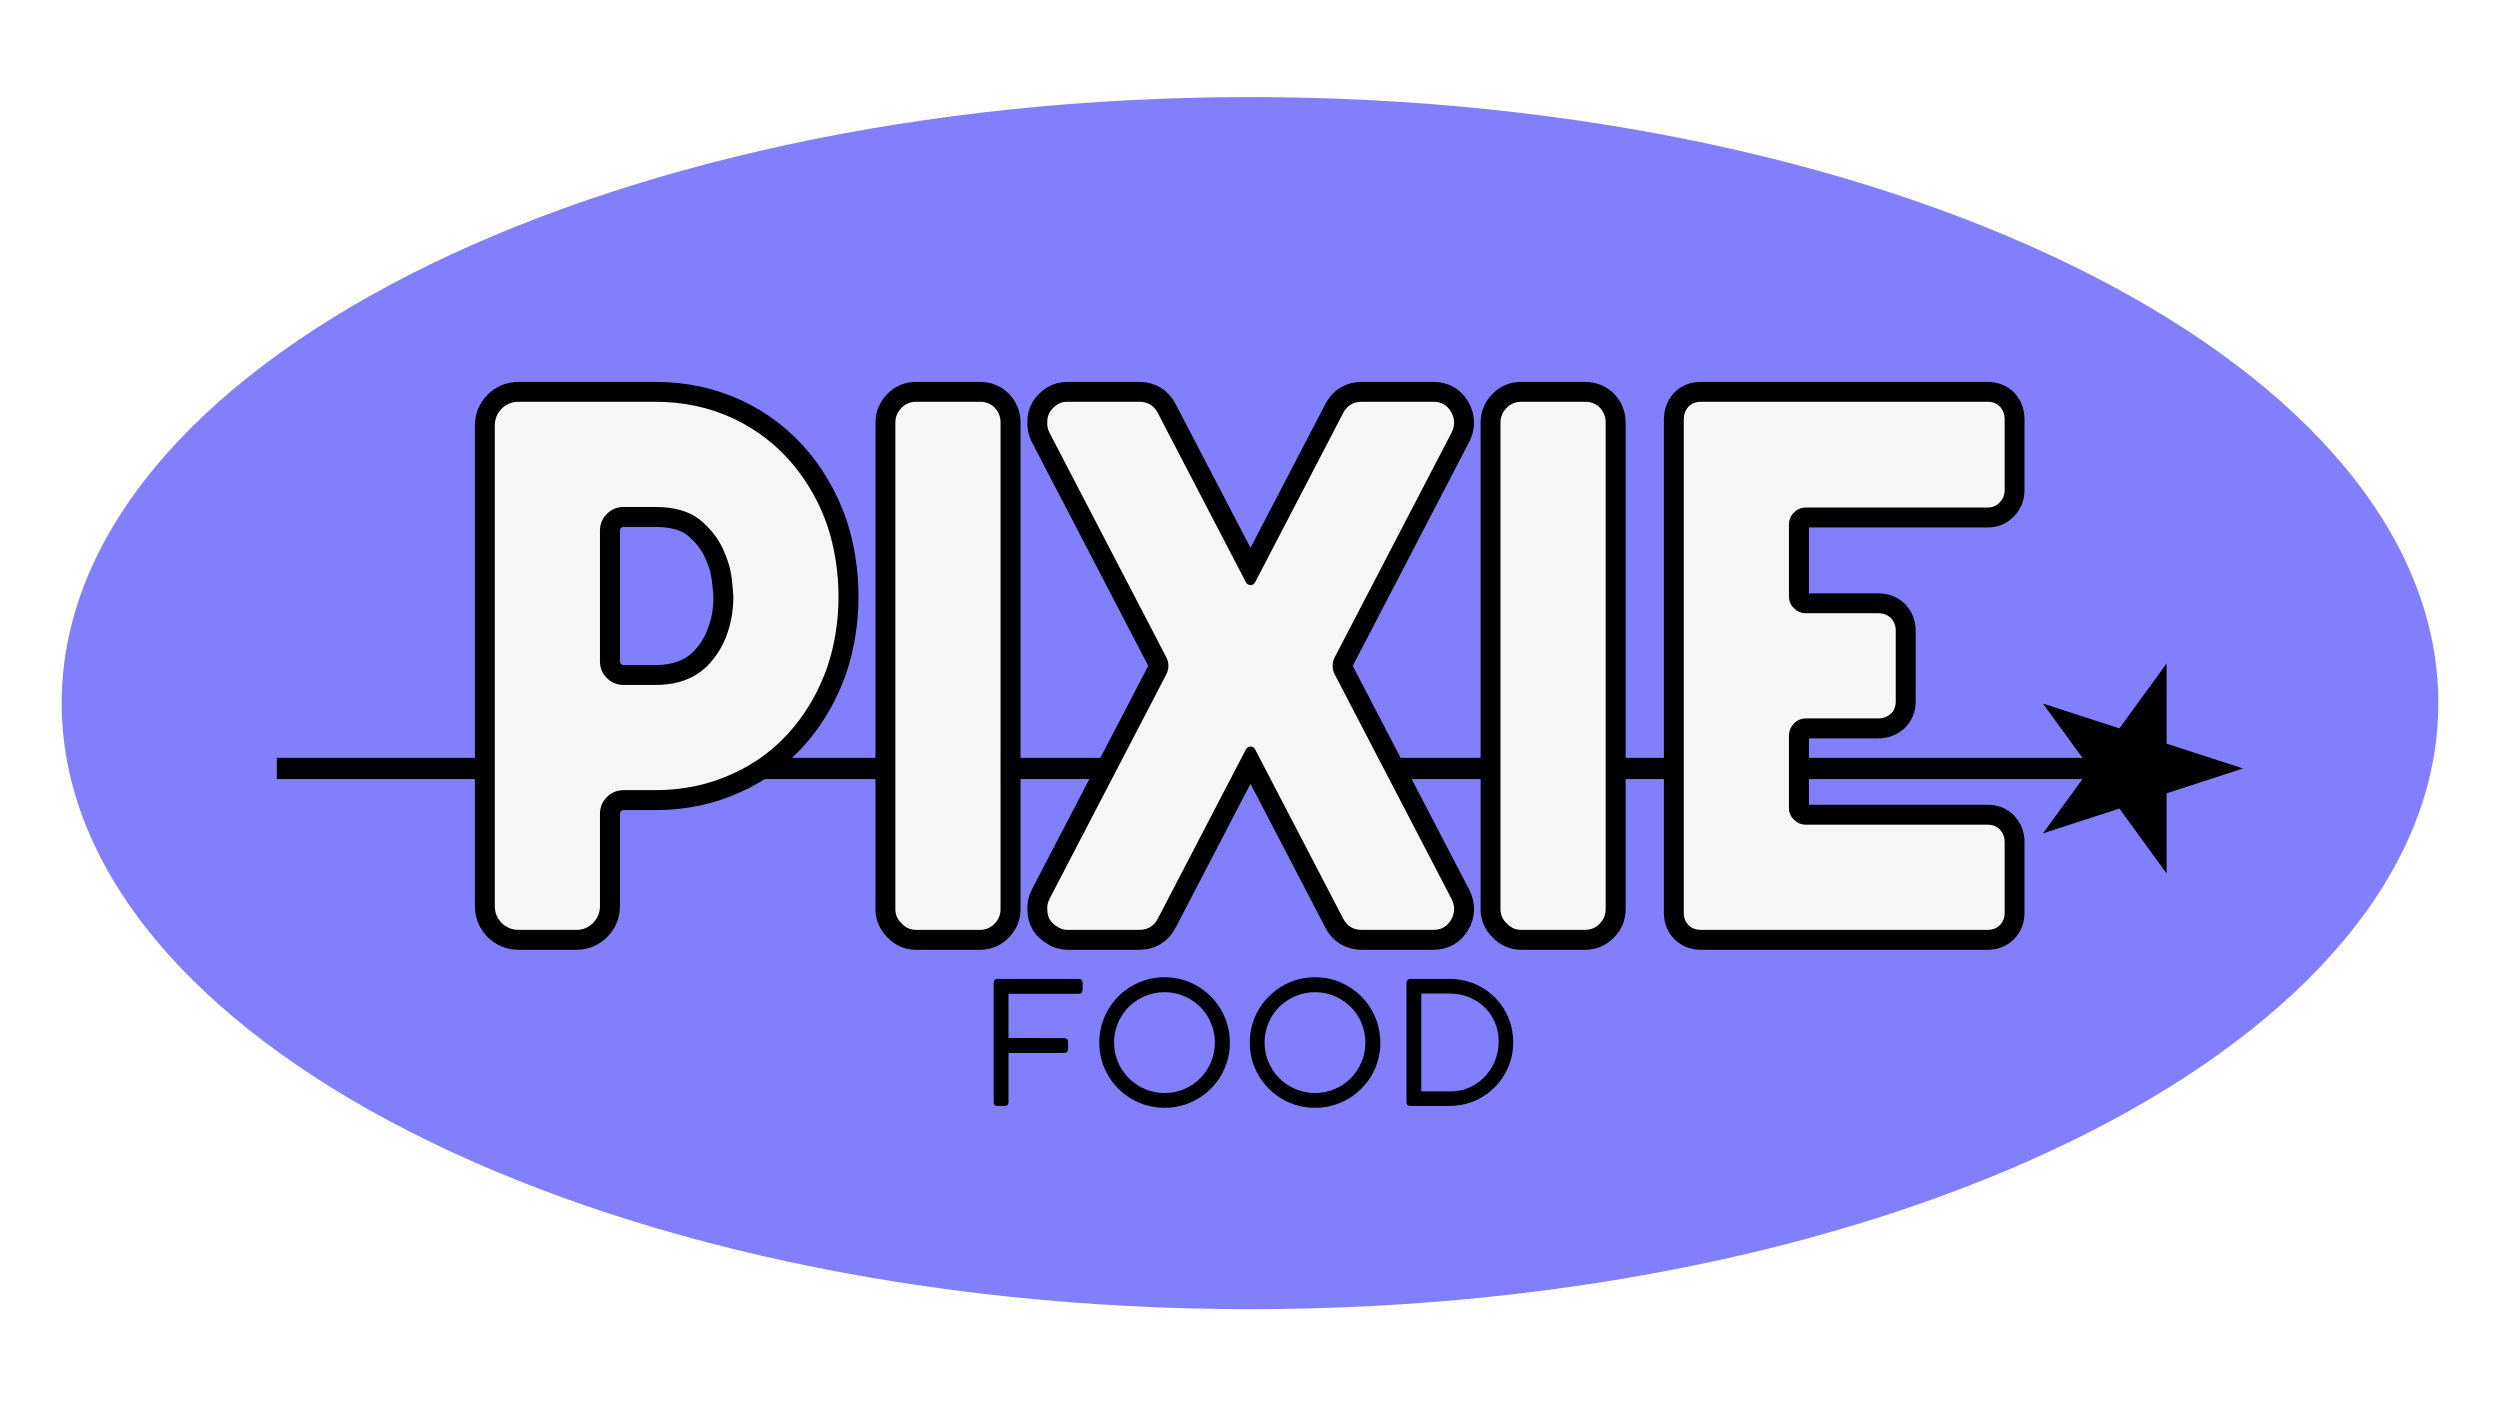
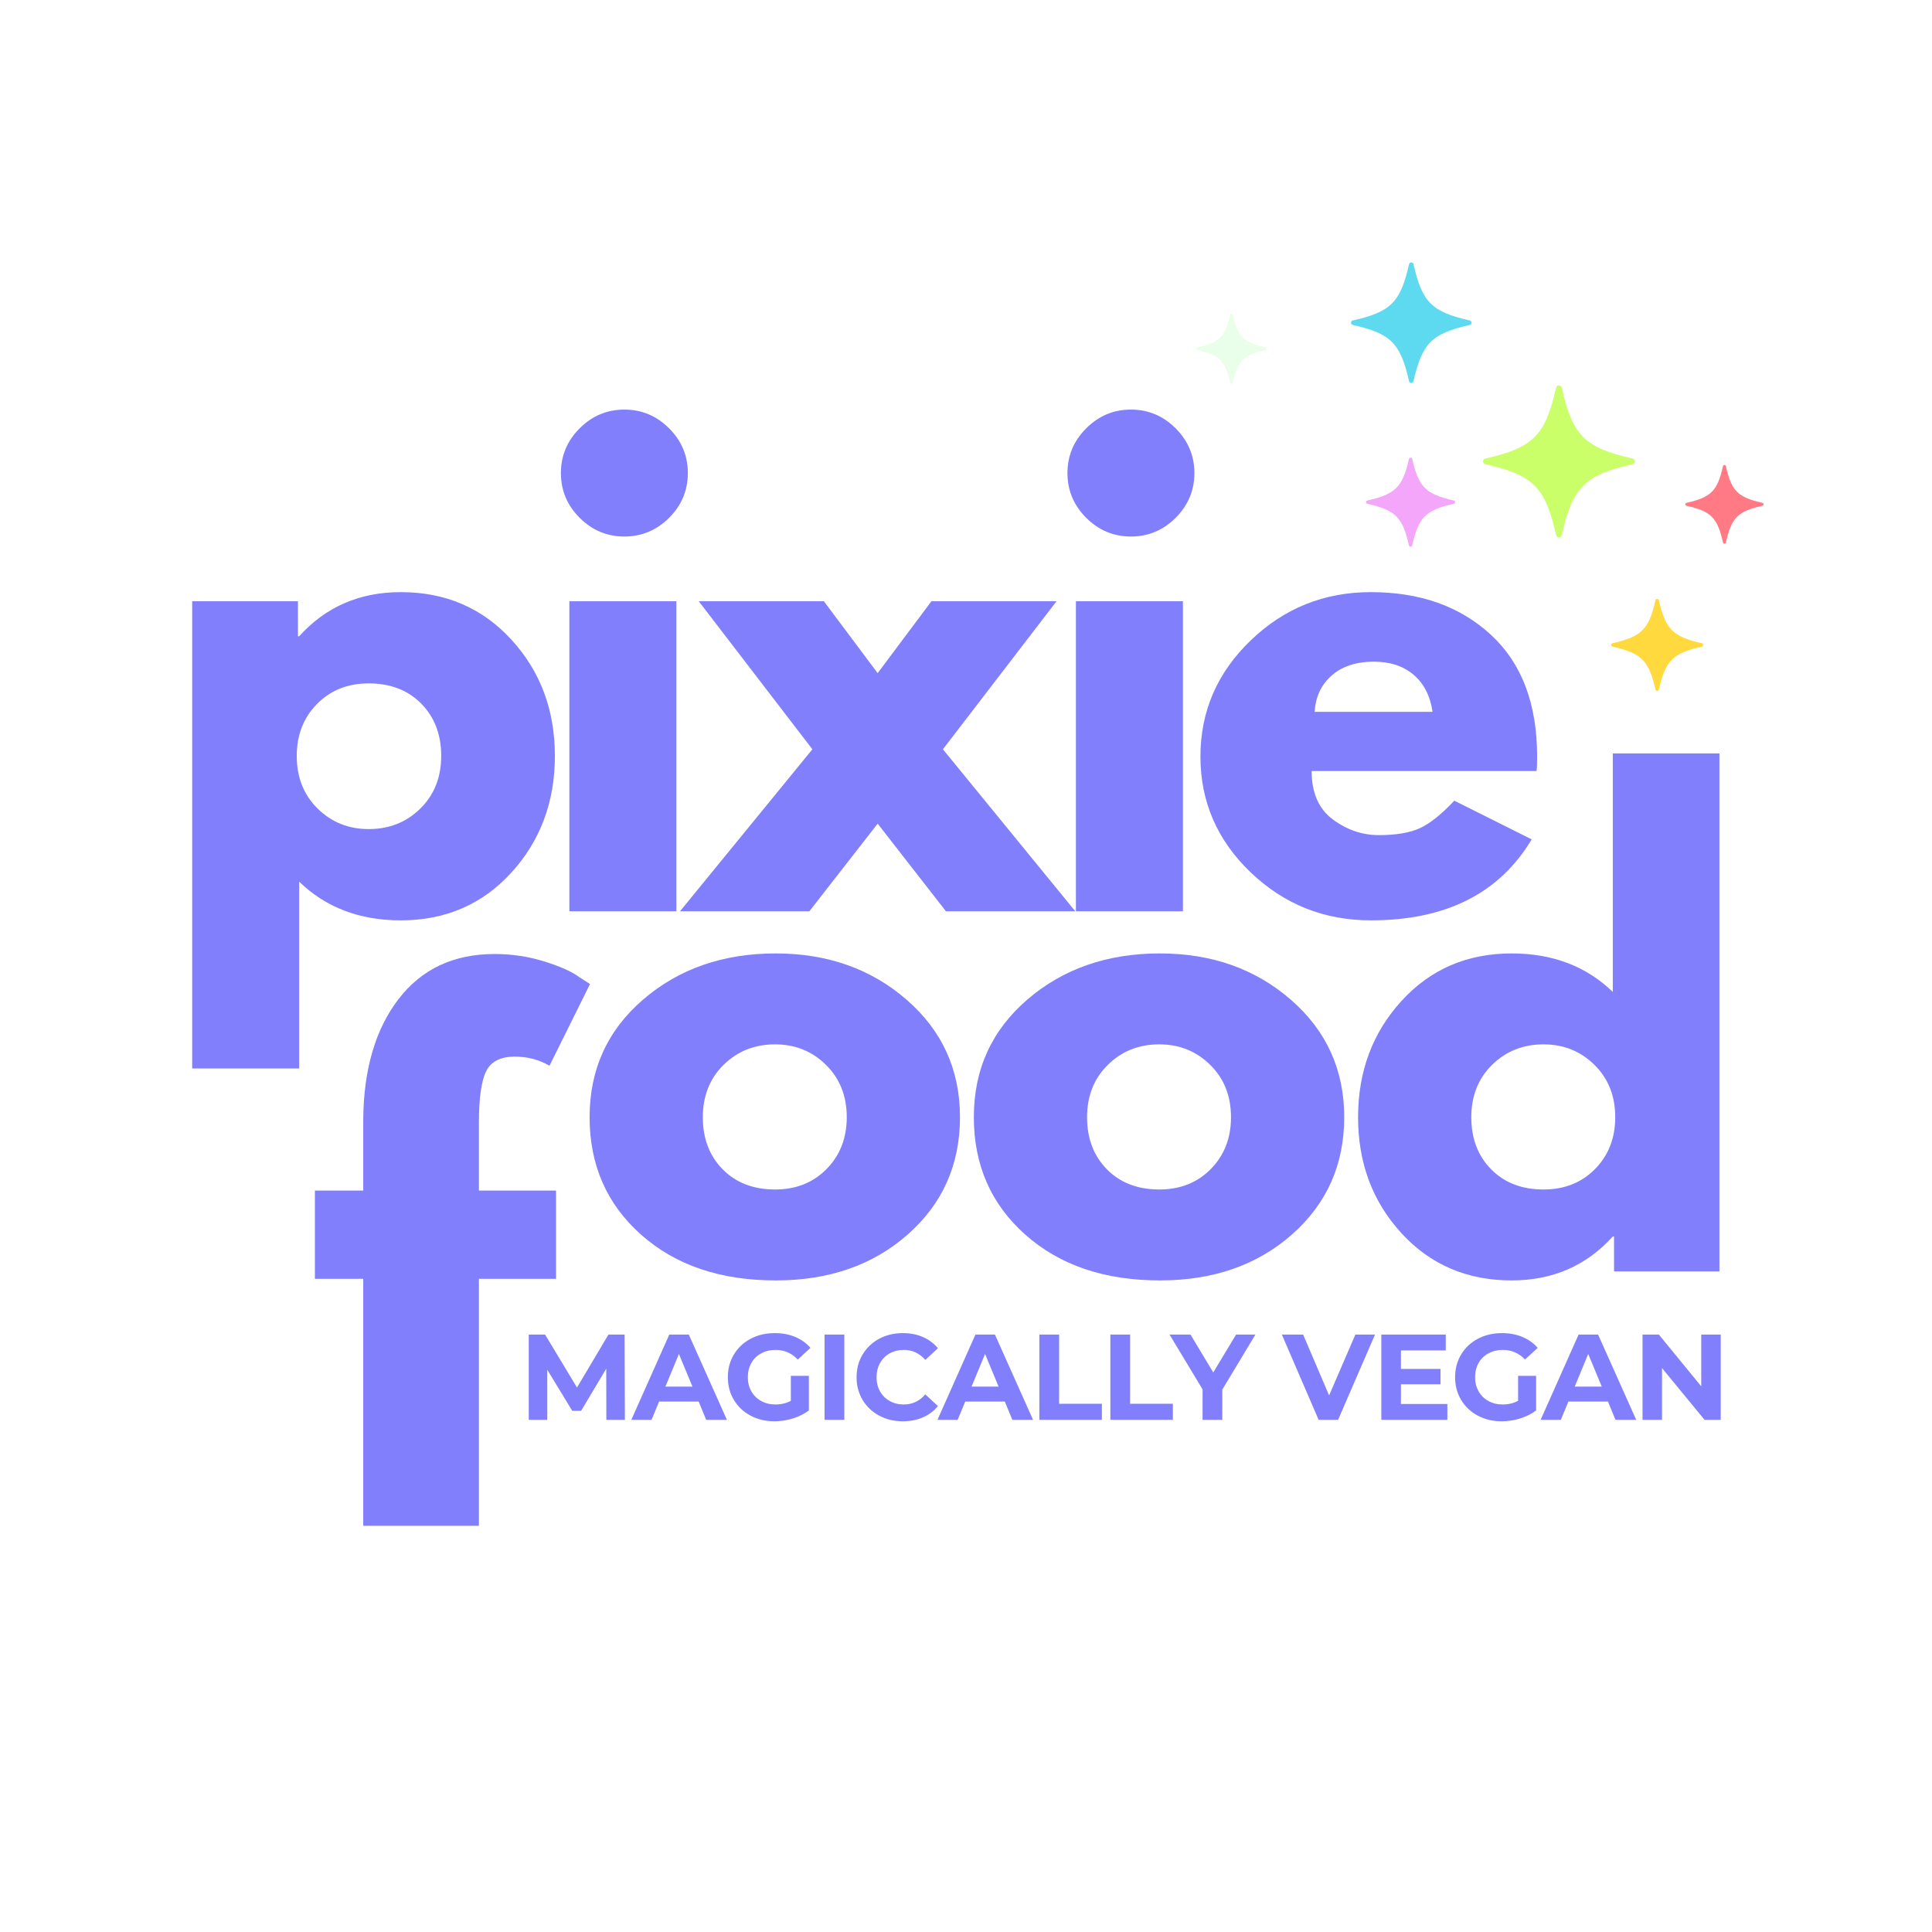
- <svg xmlns="http://www.w3.org/2000/svg" width="2240" zoomAndPan="magnify" viewBox="0 0 1680 945" height="1260" preserveAspectRatio="xMidYMid meet" version="1.0">
+ <svg xmlns="http://www.w3.org/2000/svg" width="1080" zoomAndPan="magnify" viewBox="0 0 810 810" height="1080" preserveAspectRatio="xMidYMid meet" version="1.2">
  <defs>
-     <g />
-     <clipPath id="6e4139cb01">
-       <path d="M 41.445 65.246 L 1638.652 65.246 L 1638.652 879.754 L 41.445 879.754 Z M 41.445 65.246 " clip-rule="nonzero" />
+     <clipPath id="b97652c5c9">
+       <path d="M 706 194.746 L 740 194.746 L 740 228 L 706 228 Z M 706 194.746 " />
    </clipPath>
-     <clipPath id="46f387a134">
-       <path d="M 840 65.246 C 398.973 65.246 41.445 247.578 41.445 472.5 C 41.445 697.422 398.973 879.754 840 879.754 C 1281.027 879.754 1638.555 697.422 1638.555 472.5 C 1638.555 247.578 1281.027 65.246 840 65.246 Z M 840 65.246 " clip-rule="nonzero" />
+     <clipPath id="40794510e7">
+       <path d="M 621 161.16 L 686 161.16 L 686 226 L 621 226 Z M 621 161.16 " />
    </clipPath>
-     <clipPath id="ac659f5921">
-       <path d="M 1372.855 445.867 L 1507.328 445.867 L 1507.328 587 L 1372.855 587 Z M 1372.855 445.867 " clip-rule="nonzero" />
+     <clipPath id="ee1c5c1a65">
+       <path d="M 572 191 L 611 191 L 611 229.43 L 572 229.43 Z M 572 191 " />
    </clipPath>
-     <clipPath id="9e26e9afe2">
-       <path d="M 1507.328 516.41 L 1455.965 533.062 L 1455.965 586.953 L 1424.219 543.355 L 1372.855 560.008 L 1404.602 516.41 L 1372.855 472.812 L 1424.219 489.465 L 1455.965 445.867 L 1455.965 499.758 Z M 1507.328 516.41 " clip-rule="nonzero" />
+     <clipPath id="65d84f97e7">
+       <path d="M 566 110 L 617 110 L 617 160.883 L 566 160.883 Z M 566 110 " />
    </clipPath>
  </defs>
-   <g clip-path="url(#6e4139cb01)">
-     <g clip-path="url(#46f387a134)">
-       <path fill="#817ffb" d="M 41.445 65.246 L 1638.652 65.246 L 1638.652 879.754 L 41.445 879.754 Z M 41.445 65.246 " fill-opacity="1" fill-rule="nonzero" />
-     </g>
-   </g>
-   <path stroke-linecap="butt" transform="matrix(0.75, 0.000000000000000051, -0.000000000000000051, 0.75, 186.03, 509.2828)" fill="none" stroke-linejoin="miter" d="M 0.002 9.498 L 1672.085 9.498 " stroke="#000000" stroke-width="19" stroke-opacity="1" stroke-miterlimit="4" />
-   <g clip-path="url(#ac659f5921)">
-     <g clip-path="url(#9e26e9afe2)">
-       <path fill="#000000" d="M 1507.328 445.867 L 1507.328 587.168 L 1372.855 587.168 L 1372.855 445.867 Z M 1507.328 445.867 " fill-opacity="1" fill-rule="nonzero" />
-     </g>
-   </g>
-   <path stroke-linecap="butt" transform="matrix(0.75, 0, 0, 0.75, 228.6756, 153.8712)" fill="none" stroke-linejoin="miter" d="M 406.469 211.948 C 419.406 227.828 429.401 245.766 436.453 265.755 C 443.115 286.052 446.448 307.323 446.448 329.557 C 446.448 351.406 443.115 372.323 436.453 392.312 C 429.401 412.38 419.406 430.318 406.469 446.12 C 391.203 464.562 372.959 478.547 351.729 488.078 C 330.427 497.917 307.261 502.833 282.235 502.833 L 254.11 502.833 C 248.068 502.833 242.99 504.891 238.886 508.995 C 234.781 513.099 232.724 518.177 232.724 524.219 L 232.724 606.614 C 232.724 612.661 230.636 617.734 226.448 621.838 C 222.344 625.948 217.422 628 211.693 628 L 159.86 628 C 153.818 628 148.74 625.948 144.636 621.838 C 140.526 617.734 138.474 612.661 138.474 606.614 L 138.474 176.271 C 138.474 170.224 140.526 165.151 144.636 161.047 C 148.74 156.937 153.818 154.885 159.86 154.885 L 282.235 154.885 C 307.261 154.885 330.427 159.807 351.729 169.646 C 372.959 179.484 391.203 193.583 406.469 211.948 Z M 333.599 386.156 C 339.646 378.87 344.255 370.312 347.433 360.469 C 350.61 350.943 352.198 340.635 352.198 329.557 C 352.198 327.312 351.693 321.927 350.688 313.406 C 349.755 304.802 347.084 295.739 342.667 286.208 C 338.172 276.682 331.354 268.12 322.214 260.526 C 312.683 252.932 299.354 249.135 282.235 249.135 L 254.11 249.135 C 248.068 249.135 242.99 251.187 238.886 255.297 C 234.781 259.401 232.724 264.479 232.724 270.521 L 232.724 387.667 C 232.724 393.323 234.781 398.203 238.886 402.307 C 242.99 406.495 248.068 408.583 254.11 408.583 L 282.235 408.583 C 304.703 408.583 321.823 401.109 333.599 386.156 Z M 573.047 154.885 C 578.396 154.885 582.813 156.63 586.297 160.114 C 589.86 163.911 591.646 168.328 591.646 173.364 L 591.646 609.406 C 591.646 614.521 589.86 618.818 586.297 622.307 C 582.813 626.104 578.396 628 573.047 628 L 515.87 628 C 510.834 628 506.573 626.104 503.089 622.307 C 499.292 618.818 497.391 614.521 497.391 609.406 L 497.391 173.364 C 497.391 168.328 499.292 163.911 503.089 160.114 C 506.573 156.63 510.834 154.885 515.87 154.885 Z M 995.74 600.338 C 998.917 606.693 998.761 612.891 995.276 618.937 C 991.787 624.979 986.558 628 979.584 628 L 915.318 628 C 907.646 628 902.068 624.667 898.584 618.005 L 819.558 466.109 C 818.625 464.562 817.386 463.786 815.839 463.786 C 813.901 463.786 812.469 464.562 811.537 466.109 L 732.511 618.005 C 729.026 624.667 723.448 628 715.776 628 L 651.625 628 C 648.063 628 645.037 627.031 642.558 625.094 C 639.693 623.547 637.448 621.489 635.818 618.937 C 634.271 616.38 633.495 613.359 633.495 609.87 C 633.183 606.693 633.802 603.516 635.354 600.338 L 739.599 399.984 C 742.776 394.25 742.776 388.557 739.599 382.901 L 635.354 182.427 C 633.802 179.25 633.183 175.922 633.495 172.432 C 633.495 169.255 634.271 166.391 635.818 163.833 C 637.448 161.354 639.693 159.146 642.558 157.208 C 645.037 155.661 648.063 154.885 651.625 154.885 L 715.776 154.885 C 723.448 154.885 729.026 158.219 732.511 164.88 L 811.537 316.656 C 812.469 318.286 813.901 319.099 815.839 319.099 C 817.386 319.099 818.625 318.286 819.558 316.656 L 898.584 164.88 C 902.068 158.219 907.646 154.885 915.318 154.885 L 979.584 154.885 C 986.558 154.885 991.787 157.87 995.276 163.833 C 998.761 169.875 998.917 176.078 995.74 182.427 L 891.495 382.901 C 888.318 388.557 888.318 394.25 891.495 399.984 Z M 1115.235 154.885 C 1120.578 154.885 1124.995 156.63 1128.485 160.114 C 1132.047 163.911 1133.828 168.328 1133.828 173.364 L 1133.828 609.406 C 1133.828 614.521 1132.047 618.818 1128.485 622.307 C 1124.995 626.104 1120.578 628 1115.235 628 L 1058.058 628 C 1053.021 628 1048.761 626.104 1045.271 622.307 C 1041.474 618.818 1039.578 614.521 1039.578 609.406 L 1039.578 173.364 C 1039.578 168.328 1041.474 163.911 1045.271 160.114 C 1048.761 156.63 1053.021 154.885 1058.058 154.885 Z M 1313.276 249.599 C 1309.094 249.599 1305.568 251.036 1302.703 253.901 C 1299.604 256.693 1298.052 260.333 1298.052 264.828 L 1298.052 329.094 C 1298.052 333.51 1299.604 337.151 1302.703 340.016 C 1305.568 342.885 1309.094 344.318 1313.276 344.318 L 1378.011 344.318 C 1382.427 344.318 1386.224 345.75 1389.401 348.62 C 1392.266 351.792 1393.698 355.588 1393.698 360.005 L 1393.698 423.344 C 1393.698 427.76 1392.266 431.401 1389.401 434.271 C 1386.224 437.135 1382.427 438.568 1378.011 438.568 L 1313.276 438.568 C 1309.094 438.568 1305.568 440 1302.703 442.87 C 1299.604 446.047 1298.052 449.844 1298.052 454.255 L 1298.052 518.526 C 1298.052 522.943 1299.604 526.583 1302.703 529.448 C 1305.568 532.318 1309.094 533.75 1313.276 533.75 L 1475.979 533.75 C 1480.474 533.75 1484.157 535.182 1487.021 538.047 C 1489.813 541.224 1491.203 544.864 1491.203 548.974 L 1491.203 612.776 C 1491.203 617.193 1489.813 620.833 1487.021 623.698 C 1484.157 626.568 1480.474 628 1475.979 628 L 1219.026 628 C 1214.532 628 1210.854 626.568 1207.985 623.698 C 1205.198 620.833 1203.802 617.193 1203.802 612.776 L 1203.802 170.573 C 1203.802 166.083 1205.198 162.245 1207.985 159.068 C 1210.854 156.281 1214.532 154.885 1219.026 154.885 L 1475.979 154.885 C 1480.474 154.885 1484.157 156.281 1487.021 159.068 C 1489.813 162.245 1491.203 166.083 1491.203 170.573 L 1491.203 233.911 C 1491.203 238.328 1489.813 241.969 1487.021 244.838 C 1484.157 248.016 1480.474 249.599 1475.979 249.599 Z M 1313.276 249.599 " stroke="#000000" stroke-width="35.702" stroke-opacity="1" stroke-miterlimit="4" />
-   <g fill="#f6f6f6" fill-opacity="1">
-     <g transform="translate(289.6483, 624.8712)">
-       <g>
-         <path d="M 243.844 -312.031 C 253.602 -300.133 261.098 -286.688 266.328 -271.688 C 271.328 -256.457 273.828 -240.508 273.828 -223.844 C 273.828 -207.426 271.328 -191.719 266.328 -176.719 C 261.098 -161.727 253.602 -148.281 243.844 -136.375 C 232.414 -122.57 218.727 -112.102 202.781 -104.969 C 186.832 -97.582 169.457 -93.891 150.656 -93.891 L 129.594 -93.891 C 125.07 -93.891 121.266 -92.344 118.172 -89.25 C 115.078 -86.156 113.531 -82.348 113.531 -77.828 L 113.531 -16.062 C 113.531 -11.539 111.984 -7.734 108.891 -4.641 C 105.797 -1.547 102.109 0 97.828 0 L 58.906 0 C 54.383 0 50.578 -1.547 47.484 -4.641 C 44.391 -7.734 42.844 -11.539 42.844 -16.062 L 42.844 -338.812 C 42.844 -343.332 44.391 -347.141 47.484 -350.234 C 50.578 -353.328 54.383 -354.875 58.906 -354.875 L 150.656 -354.875 C 169.457 -354.875 186.832 -351.188 202.781 -343.812 C 218.727 -336.426 232.414 -325.832 243.844 -312.031 Z M 189.219 -181.359 C 193.738 -186.836 197.191 -193.266 199.578 -200.641 C 201.953 -207.785 203.141 -215.52 203.141 -223.844 C 203.141 -225.508 202.785 -229.555 202.078 -235.984 C 201.359 -242.41 199.332 -249.195 196 -256.344 C 192.664 -263.477 187.551 -269.898 180.656 -275.609 C 173.508 -281.328 163.508 -284.188 150.656 -284.188 L 129.594 -284.188 C 125.07 -284.188 121.266 -282.641 118.172 -279.547 C 115.078 -276.453 113.531 -272.645 113.531 -268.125 L 113.531 -180.297 C 113.531 -176.004 115.078 -172.312 118.172 -169.219 C 121.266 -166.125 125.07 -164.578 129.594 -164.578 L 150.656 -164.578 C 167.562 -164.578 180.414 -170.172 189.219 -181.359 Z M 189.219 -181.359 " />
+   <g id="8a2d14fbf3">
+     <g style="fill:#817ffb;fill-opacity:1;">
+       <g transform="translate(65.36945, 382.065)">
+         <path style="stroke:none" d="M 149.016 -113.906 C 161.18 -100.645 167.266 -84.383 167.266 -65.125 C 167.266 -45.863 161.18 -29.562 149.016 -16.219 C 136.848 -2.875 121.391 3.797 102.641 3.797 C 85.398 3.797 71.207 -1.609 60.062 -12.422 L 60.062 65.891 L 15.203 65.891 L 15.203 -130 L 59.547 -130 L 59.547 -115.312 L 60.062 -115.312 C 71.207 -127.645 85.398 -133.812 102.641 -133.812 C 121.391 -133.812 136.848 -127.176 149.016 -113.906 Z M 110.859 -43.078 C 116.691 -48.828 119.609 -56.176 119.609 -65.125 C 119.609 -74.082 116.82 -81.391 111.25 -87.047 C 105.676 -92.711 98.328 -95.547 89.203 -95.547 C 80.422 -95.547 73.195 -92.672 67.531 -86.922 C 61.875 -81.18 59.047 -73.914 59.047 -65.125 C 59.047 -56.176 61.957 -48.828 67.781 -43.078 C 73.613 -37.336 80.754 -34.469 89.203 -34.469 C 97.816 -34.469 105.035 -37.336 110.859 -43.078 Z M 110.859 -43.078 " />
      </g>
    </g>
-   </g>
-   <g fill="#f6f6f6" fill-opacity="1">
-     <g transform="translate(558.8367, 624.8712)">
-       <g>
-         <path d="M 99.609 -354.875 C 103.648 -354.875 106.984 -353.566 109.609 -350.953 C 112.223 -348.086 113.531 -344.754 113.531 -340.953 L 113.531 -13.922 C 113.531 -10.117 112.223 -6.906 109.609 -4.281 C 106.984 -1.426 103.648 0 99.609 0 L 56.766 0 C 52.953 0 49.738 -1.426 47.125 -4.281 C 44.27 -6.906 42.844 -10.117 42.844 -13.922 L 42.844 -340.953 C 42.844 -344.754 44.27 -348.086 47.125 -350.953 C 49.738 -353.566 52.953 -354.875 56.766 -354.875 Z M 99.609 -354.875 " />
+     <g style="fill:#817ffb;fill-opacity:1;">
+       <g transform="translate(223.5082, 382.065)">
+         <path style="stroke:none" d="M 19.516 -202.484 C 24.754 -207.723 31.004 -210.344 38.266 -210.344 C 45.523 -210.344 51.773 -207.723 57.016 -202.484 C 62.254 -197.242 64.875 -190.988 64.875 -183.719 C 64.875 -176.457 62.254 -170.207 57.016 -164.969 C 51.773 -159.738 45.523 -157.125 38.266 -157.125 C 31.004 -157.125 24.754 -159.738 19.516 -164.969 C 14.273 -170.207 11.656 -176.457 11.656 -183.719 C 11.656 -190.988 14.273 -197.242 19.516 -202.484 Z M 15.203 -130 L 15.203 0 L 60.062 0 L 60.062 -130 Z M 15.203 -130 " />
      </g>
    </g>
-   </g>
-   <g fill="#f6f6f6" fill-opacity="1">
-     <g transform="translate(682.0061, 624.8712)">
-       <g>
-         <path d="M 293.469 -20.703 C 295.844 -15.941 295.723 -11.301 293.109 -6.781 C 290.492 -2.258 286.566 0 281.328 0 L 233.125 0 C 227.414 0 223.254 -2.5 220.641 -7.5 L 161.375 -121.391 C 160.656 -122.578 159.703 -123.172 158.516 -123.172 C 157.086 -123.172 156.016 -122.578 155.297 -121.391 L 96.031 -7.5 C 93.414 -2.5 89.254 0 83.547 0 L 35.344 0 C 32.727 0 30.469 -0.711 28.562 -2.141 C 26.414 -3.328 24.75 -4.875 23.562 -6.781 C 22.375 -8.688 21.781 -10.945 21.781 -13.562 C 21.539 -15.945 22.016 -18.328 23.203 -20.703 L 101.391 -171.016 C 103.773 -175.297 103.773 -179.578 101.391 -183.859 L 23.203 -334.172 C 22.016 -336.547 21.539 -339.039 21.781 -341.656 C 21.781 -344.039 22.375 -346.188 23.562 -348.094 C 24.75 -350 26.414 -351.664 28.562 -353.094 C 30.469 -354.281 32.727 -354.875 35.344 -354.875 L 83.547 -354.875 C 89.254 -354.875 93.414 -352.375 96.031 -347.375 L 155.297 -233.484 C 156.016 -232.297 157.086 -231.703 158.516 -231.703 C 159.703 -231.703 160.656 -232.297 161.375 -233.484 L 220.641 -347.375 C 223.254 -352.375 227.414 -354.875 233.125 -354.875 L 281.328 -354.875 C 286.566 -354.875 290.492 -352.613 293.109 -348.094 C 295.723 -343.57 295.844 -338.93 293.469 -334.172 L 215.281 -183.859 C 212.895 -179.578 212.895 -175.297 215.281 -171.016 Z M 293.469 -20.703 " />
+     <g style="fill:#817ffb;fill-opacity:1;">
+       <g transform="translate(285.0909, 382.065)">
+         <path style="stroke:none" d="M 165.734 0 L 111.5 0 L 82.875 -36.75 L 54.234 0 L 0 0 L 55.5 -67.922 L 7.859 -130 L 60.312 -130 L 82.875 -99.844 L 105.422 -130 L 157.875 -130 L 110.234 -67.922 Z M 165.734 0 " />
      </g>
    </g>
-   </g>
-   <g fill="#f6f6f6" fill-opacity="1">
-     <g transform="translate(965.4751, 624.8712)">
-       <g>
-         <path d="M 99.609 -354.875 C 103.648 -354.875 106.984 -353.566 109.609 -350.953 C 112.223 -348.086 113.531 -344.754 113.531 -340.953 L 113.531 -13.922 C 113.531 -10.117 112.223 -6.906 109.609 -4.281 C 106.984 -1.426 103.648 0 99.609 0 L 56.766 0 C 52.953 0 49.738 -1.426 47.125 -4.281 C 44.27 -6.906 42.844 -10.117 42.844 -13.922 L 42.844 -340.953 C 42.844 -344.754 44.27 -348.086 47.125 -350.953 C 49.738 -353.566 52.953 -354.875 56.766 -354.875 Z M 99.609 -354.875 " />
+     <g style="fill:#817ffb;fill-opacity:1;">
+       <g transform="translate(435.8802, 382.065)">
+         <path style="stroke:none" d="M 19.516 -202.484 C 24.754 -207.723 31.004 -210.344 38.266 -210.344 C 45.523 -210.344 51.773 -207.723 57.016 -202.484 C 62.254 -197.242 64.875 -190.988 64.875 -183.719 C 64.875 -176.457 62.254 -170.207 57.016 -164.969 C 51.773 -159.738 45.523 -157.125 38.266 -157.125 C 31.004 -157.125 24.754 -159.738 19.516 -164.969 C 14.273 -170.207 11.656 -176.457 11.656 -183.719 C 11.656 -190.988 14.273 -197.242 19.516 -202.484 Z M 15.203 -130 L 15.203 0 L 60.062 0 L 60.062 -130 Z M 15.203 -130 " />
      </g>
    </g>
-   </g>
-   <g fill="#f6f6f6" fill-opacity="1">
-     <g transform="translate(1088.645, 624.8712)">
-       <g>
-         <path d="M 124.953 -283.828 C 121.859 -283.828 119.238 -282.754 117.094 -280.609 C 114.719 -278.473 113.531 -275.738 113.531 -272.406 L 113.531 -224.203 C 113.531 -220.867 114.719 -218.133 117.094 -216 C 119.238 -213.852 121.859 -212.781 124.953 -212.781 L 173.516 -212.781 C 176.836 -212.781 179.691 -211.707 182.078 -209.562 C 184.223 -207.188 185.297 -204.332 185.297 -201 L 185.297 -153.516 C 185.297 -150.18 184.223 -147.445 182.078 -145.312 C 179.691 -143.164 176.836 -142.094 173.516 -142.094 L 124.953 -142.094 C 121.859 -142.094 119.238 -141.02 117.094 -138.875 C 114.719 -136.5 113.531 -133.645 113.531 -130.312 L 113.531 -82.109 C 113.531 -78.773 114.719 -76.039 117.094 -73.906 C 119.238 -71.758 121.859 -70.688 124.953 -70.688 L 247.062 -70.688 C 250.383 -70.688 253.117 -69.613 255.266 -67.469 C 257.41 -65.094 258.484 -62.359 258.484 -59.266 L 258.484 -11.422 C 258.484 -8.086 257.41 -5.352 255.266 -3.219 C 253.117 -1.07 250.383 0 247.062 0 L 54.266 0 C 50.93 0 48.195 -1.07 46.062 -3.219 C 43.914 -5.352 42.844 -8.086 42.844 -11.422 L 42.844 -343.094 C 42.844 -346.426 43.914 -349.281 46.062 -351.656 C 48.195 -353.801 50.93 -354.875 54.266 -354.875 L 247.062 -354.875 C 250.383 -354.875 253.117 -353.801 255.266 -351.656 C 257.41 -349.281 258.484 -346.426 258.484 -343.094 L 258.484 -295.609 C 258.484 -292.273 257.41 -289.535 255.266 -287.391 C 253.117 -285.016 250.383 -283.828 247.062 -283.828 Z M 124.953 -283.828 " />
+     <g style="fill:#817ffb;fill-opacity:1;">
+       <g transform="translate(497.4628, 382.065)">
+         <path style="stroke:none" d="M 146.734 -58.797 L 52.453 -58.797 C 52.453 -49.672 55.41 -42.91 61.328 -38.516 C 67.242 -34.129 73.664 -31.938 80.594 -31.938 C 87.852 -31.938 93.594 -32.906 97.812 -34.844 C 102.039 -36.789 106.859 -40.633 112.266 -46.375 L 144.703 -30.156 C 131.191 -7.52 108.723 3.797 77.297 3.797 C 57.691 3.797 40.879 -2.914 26.859 -16.344 C 12.836 -29.781 5.828 -45.957 5.828 -64.875 C 5.828 -83.801 12.836 -100.02 26.859 -113.531 C 40.879 -127.051 57.691 -133.812 77.297 -133.812 C 97.91 -133.812 114.676 -127.852 127.594 -115.938 C 140.52 -104.031 146.984 -87.008 146.984 -64.875 C 146.984 -61.832 146.898 -59.805 146.734 -58.797 Z M 53.719 -83.625 L 103.141 -83.625 C 102.129 -90.383 99.469 -95.578 95.156 -99.203 C 90.852 -102.836 85.32 -104.656 78.562 -104.656 C 71.125 -104.656 65.207 -102.711 60.812 -98.828 C 56.426 -94.941 54.062 -89.875 53.719 -83.625 Z M 53.719 -83.625 " />
      </g>
    </g>
-   </g>
-   <g fill="#000000" fill-opacity="1">
-     <g transform="translate(658.4532, 743.1765)">
-       <g>
-         <path d="M 16.547 0 L 11.844 0 C 10.156 0 9.312 -0.801 9.312 -2.406 L 9.312 -82.688 C 9.312 -84.445 10.156 -85.328 11.844 -85.328 L 66.422 -85.328 C 68.18 -85.328 69.062 -84.426 69.062 -82.625 L 69.062 -77.969 C 69.062 -77.25 68.812 -76.629 68.312 -76.109 C 67.82 -75.586 67.191 -75.328 66.422 -75.328 L 19.25 -75.328 L 19.25 -45.625 L 37.984 -45.625 C 38.785 -45.582 39.781 -45.562 40.969 -45.562 C 42.156 -45.562 43.516 -45.562 45.047 -45.562 L 56.766 -45.562 C 57.492 -45.562 58.098 -45.344 58.578 -44.906 C 59.055 -44.469 59.297 -43.805 59.297 -42.922 L 59.297 -38.219 C 59.297 -37.488 59.066 -36.863 58.609 -36.344 C 58.148 -35.82 57.535 -35.562 56.766 -35.562 L 19.25 -35.562 L 19.25 -2.406 C 19.25 -0.801 18.348 0 16.547 0 Z M 16.547 0 " />
+     <g style="fill:#817ffb;fill-opacity:1;">
+       <g transform="translate(241.3814, 533.0424)">
+         <path style="stroke:none" d="M 27.391 -15.406 C 13.004 -28.195 5.812 -44.609 5.812 -64.641 C 5.812 -84.672 13.301 -101.125 28.281 -114 C 43.258 -126.875 61.773 -133.312 83.828 -133.312 C 105.547 -133.312 123.852 -126.832 138.75 -113.875 C 153.645 -100.914 161.094 -84.504 161.094 -64.641 C 161.094 -44.773 153.812 -28.406 139.25 -15.531 C 124.688 -2.656 106.211 3.781 83.828 3.781 C 60.598 3.781 41.785 -2.613 27.391 -15.406 Z M 61.984 -86.594 C 56.18 -80.875 53.281 -73.551 53.281 -64.625 C 53.281 -55.707 56.055 -48.43 61.609 -42.797 C 67.16 -37.16 74.484 -34.344 83.578 -34.344 C 92.328 -34.344 99.52 -37.203 105.156 -42.922 C 110.801 -48.648 113.625 -55.891 113.625 -64.641 C 113.625 -73.555 110.719 -80.875 104.906 -86.594 C 99.102 -92.32 91.992 -95.188 83.578 -95.188 C 74.992 -95.188 67.797 -92.32 61.984 -86.594 Z M 61.984 -86.594 " />
      </g>
    </g>
-   </g>
-   <g fill="#000000" fill-opacity="1">
-     <g transform="translate(733.6072, 743.1765)">
-       <g>
-         <path d="M 48.906 1.266 C 44.07 1.266 39.473 0.531 35.109 -0.938 C 30.742 -2.414 26.738 -4.484 23.094 -7.141 C 19.457 -9.805 16.285 -12.969 13.578 -16.625 C 10.879 -20.289 8.789 -24.316 7.312 -28.703 C 5.844 -33.086 5.109 -37.711 5.109 -42.578 C 5.109 -47.398 5.844 -52.004 7.312 -56.391 C 8.789 -60.785 10.863 -64.812 13.531 -68.469 C 16.195 -72.125 19.359 -75.301 23.016 -78 C 26.672 -80.695 30.703 -82.785 35.109 -84.266 C 39.516 -85.742 44.148 -86.484 49.016 -86.484 C 53.836 -86.484 58.441 -85.742 62.828 -84.266 C 67.211 -82.785 71.234 -80.707 74.891 -78.031 C 78.555 -75.352 81.727 -72.176 84.406 -68.5 C 87.094 -64.82 89.172 -60.785 90.641 -56.391 C 92.117 -52.004 92.859 -47.363 92.859 -42.469 C 92.859 -37.633 92.117 -33.023 90.641 -28.641 C 89.172 -24.254 87.094 -20.238 84.406 -16.594 C 81.727 -12.957 78.555 -9.805 74.891 -7.141 C 71.234 -4.484 67.211 -2.414 62.828 -0.938 C 58.441 0.531 53.801 1.266 48.906 1.266 Z M 49.016 -8.672 C 52.766 -8.672 56.332 -9.242 59.719 -10.391 C 63.113 -11.547 66.219 -13.156 69.031 -15.219 C 71.852 -17.289 74.285 -19.742 76.328 -22.578 C 78.379 -25.41 79.969 -28.52 81.094 -31.906 C 82.227 -35.301 82.797 -38.879 82.797 -42.641 C 82.797 -46.348 82.227 -49.891 81.094 -53.266 C 79.969 -56.641 78.379 -59.734 76.328 -62.547 C 74.285 -65.359 71.852 -67.797 69.031 -69.859 C 66.219 -71.93 63.113 -73.539 59.719 -74.688 C 56.332 -75.844 52.766 -76.422 49.016 -76.422 C 45.266 -76.422 41.691 -75.852 38.297 -74.719 C 34.91 -73.594 31.797 -72.004 28.953 -69.953 C 26.117 -67.91 23.664 -65.477 21.594 -62.656 C 19.531 -59.844 17.926 -56.738 16.781 -53.344 C 15.633 -49.957 15.062 -46.391 15.062 -42.641 C 15.062 -38.879 15.633 -35.301 16.781 -31.906 C 17.926 -28.52 19.531 -25.41 21.594 -22.578 C 23.664 -19.742 26.117 -17.289 28.953 -15.219 C 31.797 -13.156 34.91 -11.547 38.297 -10.391 C 41.691 -9.242 45.266 -8.672 49.016 -8.672 Z M 49.016 -8.672 " />
+     <g style="fill:#817ffb;fill-opacity:1;">
+       <g transform="translate(402.4751, 533.0424)">
+         <path style="stroke:none" d="M 27.391 -15.406 C 13.004 -28.195 5.812 -44.609 5.812 -64.641 C 5.812 -84.672 13.301 -101.125 28.281 -114 C 43.258 -126.875 61.773 -133.312 83.828 -133.312 C 105.547 -133.312 123.852 -126.832 138.75 -113.875 C 153.645 -100.914 161.094 -84.504 161.094 -64.641 C 161.094 -44.773 153.812 -28.406 139.25 -15.531 C 124.688 -2.656 106.211 3.781 83.828 3.781 C 60.598 3.781 41.785 -2.613 27.391 -15.406 Z M 61.984 -86.594 C 56.18 -80.875 53.281 -73.551 53.281 -64.625 C 53.281 -55.707 56.055 -48.43 61.609 -42.797 C 67.16 -37.16 74.484 -34.344 83.578 -34.344 C 92.328 -34.344 99.52 -37.203 105.156 -42.922 C 110.801 -48.648 113.625 -55.891 113.625 -64.641 C 113.625 -73.555 110.719 -80.875 104.906 -86.594 C 99.102 -92.32 91.992 -95.188 83.578 -95.188 C 74.992 -95.188 67.797 -92.32 61.984 -86.594 Z M 61.984 -86.594 " />
      </g>
    </g>
-   </g>
-   <g fill="#000000" fill-opacity="1">
-     <g transform="translate(834.7317, 743.1765)">
-       <g>
-         <path d="M 48.906 1.266 C 44.07 1.266 39.473 0.531 35.109 -0.938 C 30.742 -2.414 26.738 -4.484 23.094 -7.141 C 19.457 -9.805 16.285 -12.969 13.578 -16.625 C 10.879 -20.289 8.789 -24.316 7.312 -28.703 C 5.844 -33.086 5.109 -37.711 5.109 -42.578 C 5.109 -47.398 5.844 -52.004 7.312 -56.391 C 8.789 -60.785 10.863 -64.812 13.531 -68.469 C 16.195 -72.125 19.359 -75.301 23.016 -78 C 26.672 -80.695 30.703 -82.785 35.109 -84.266 C 39.516 -85.742 44.148 -86.484 49.016 -86.484 C 53.836 -86.484 58.441 -85.742 62.828 -84.266 C 67.211 -82.785 71.234 -80.707 74.891 -78.031 C 78.555 -75.352 81.727 -72.176 84.406 -68.5 C 87.094 -64.82 89.172 -60.785 90.641 -56.391 C 92.117 -52.004 92.859 -47.363 92.859 -42.469 C 92.859 -37.633 92.117 -33.023 90.641 -28.641 C 89.172 -24.254 87.094 -20.238 84.406 -16.594 C 81.727 -12.957 78.555 -9.805 74.891 -7.141 C 71.234 -4.484 67.211 -2.414 62.828 -0.938 C 58.441 0.531 53.801 1.266 48.906 1.266 Z M 49.016 -8.672 C 52.766 -8.672 56.332 -9.242 59.719 -10.391 C 63.113 -11.547 66.219 -13.156 69.031 -15.219 C 71.852 -17.289 74.285 -19.742 76.328 -22.578 C 78.379 -25.41 79.969 -28.52 81.094 -31.906 C 82.227 -35.301 82.797 -38.879 82.797 -42.641 C 82.797 -46.348 82.227 -49.891 81.094 -53.266 C 79.969 -56.641 78.379 -59.734 76.328 -62.547 C 74.285 -65.359 71.852 -67.797 69.031 -69.859 C 66.219 -71.93 63.113 -73.539 59.719 -74.688 C 56.332 -75.844 52.766 -76.422 49.016 -76.422 C 45.266 -76.422 41.691 -75.852 38.297 -74.719 C 34.91 -73.594 31.797 -72.004 28.953 -69.953 C 26.117 -67.91 23.664 -65.477 21.594 -62.656 C 19.531 -59.844 17.926 -56.738 16.781 -53.344 C 15.633 -49.957 15.062 -46.391 15.062 -42.641 C 15.062 -38.879 15.633 -35.301 16.781 -31.906 C 17.926 -28.52 19.531 -25.41 21.594 -22.578 C 23.664 -19.742 26.117 -17.289 28.953 -15.219 C 31.797 -13.156 34.91 -11.547 38.297 -10.391 C 41.691 -9.242 45.266 -8.672 49.016 -8.672 Z M 49.016 -8.672 " />
+     <g style="fill:#817ffb;fill-opacity:1;">
+       <g transform="translate(563.5689, 533.0424)">
+         <path style="stroke:none" d="M 23.984 -16.031 C 11.867 -29.25 5.812 -45.453 5.812 -64.641 C 5.812 -83.828 11.867 -100.066 23.984 -113.359 C 36.109 -126.66 51.508 -133.312 70.188 -133.312 C 87.363 -133.312 101.504 -127.926 112.609 -117.156 L 112.609 -217.156 L 157.312 -217.156 L 157.312 0 L 113.125 0 L 113.125 -14.641 L 112.609 -14.641 C 101.504 -2.359 87.363 3.781 70.188 3.781 C 51.508 3.781 36.109 -2.82 23.984 -16.031 Z M 61.984 -86.594 C 56.18 -80.875 53.281 -73.551 53.281 -64.625 C 53.281 -55.707 56.055 -48.43 61.609 -42.797 C 67.16 -37.16 74.484 -34.344 83.578 -34.344 C 92.328 -34.344 99.52 -37.203 105.156 -42.922 C 110.801 -48.648 113.625 -55.891 113.625 -64.641 C 113.625 -73.555 110.719 -80.875 104.906 -86.594 C 99.102 -92.32 91.992 -95.188 83.578 -95.188 C 74.992 -95.188 67.797 -92.32 61.984 -86.594 Z M 61.984 -86.594 " />
      </g>
    </g>
-   </g>
-   <g fill="#000000" fill-opacity="1">
-     <g transform="translate(935.8563, 743.1765)">
-       <g>
-         <path d="M 38.266 0 L 11.953 0 C 11.148 0 10.508 -0.191 10.031 -0.578 C 9.551 -0.961 9.312 -1.594 9.312 -2.469 L 9.312 -82.578 C 9.312 -84.41 10.191 -85.328 11.953 -85.328 L 38.266 -85.328 C 43.016 -85.328 47.535 -84.629 51.828 -83.234 C 56.117 -81.836 60.047 -79.844 63.609 -77.25 C 67.172 -74.664 70.254 -71.602 72.859 -68.062 C 75.461 -64.52 77.473 -60.594 78.891 -56.281 C 80.305 -51.969 81.016 -47.398 81.016 -42.578 C 81.016 -37.867 80.297 -33.383 78.859 -29.125 C 77.422 -24.875 75.398 -20.977 72.797 -17.438 C 70.191 -13.895 67.117 -10.82 63.578 -8.219 C 60.035 -5.613 56.117 -3.594 51.828 -2.156 C 47.535 -0.719 43.016 0 38.266 0 Z M 19.25 -9.766 L 38.953 -9.766 C 42.598 -9.766 46.047 -10.336 49.297 -11.484 C 52.555 -12.641 55.523 -14.258 58.203 -16.344 C 60.891 -18.438 63.207 -20.879 65.156 -23.672 C 67.113 -26.473 68.617 -29.535 69.672 -32.859 C 70.723 -36.191 71.25 -39.66 71.25 -43.266 C 71.25 -47.941 70.406 -52.242 68.719 -56.172 C 67.031 -60.098 64.68 -63.504 61.672 -66.391 C 58.672 -69.285 55.176 -71.523 51.188 -73.109 C 47.207 -74.703 42.898 -75.5 38.266 -75.5 L 19.25 -75.5 Z M 19.25 -9.766 " />
+     <g style="fill:#817ffb;fill-opacity:1;">
+       <g transform="translate(217.4518, 595.2711)">
+         <path style="stroke:none" d="M 36.766 0 L 36.719 -21.453 L 26.188 -3.781 L 22.469 -3.781 L 12 -20.984 L 12 0 L 4.234 0 L 4.234 -35.75 L 11.078 -35.75 L 24.453 -13.531 L 37.641 -35.75 L 44.422 -35.75 L 44.531 0 Z M 36.766 0 " />
      </g>
    </g>
+     <g style="fill:#817ffb;fill-opacity:1;">
+       <g transform="translate(265.1374, 595.2711)">
+         <path style="stroke:none" d="M 27.781 -7.656 L 11.188 -7.656 L 8.016 0 L -0.453 0 L 15.469 -35.75 L 23.641 -35.75 L 39.625 0 L 30.938 0 Z M 25.172 -13.938 L 19.5 -27.625 L 13.844 -13.938 Z M 25.172 -13.938 " />
+       </g>
+     </g>
+     <g style="fill:#817ffb;fill-opacity:1;">
+       <g transform="translate(303.1736, 595.2711)">
+         <path style="stroke:none" d="M 28.391 -18.438 L 35.953 -18.438 L 35.953 -3.938 C 34.004 -2.469 31.754 -1.344 29.203 -0.562 C 26.648 0.219 24.082 0.609 21.5 0.609 C 17.789 0.609 14.453 -0.18 11.484 -1.766 C 8.523 -3.348 6.203 -5.539 4.516 -8.344 C 2.828 -11.156 1.984 -14.332 1.984 -17.875 C 1.984 -21.414 2.828 -24.586 4.516 -27.391 C 6.203 -30.203 8.539 -32.398 11.531 -33.984 C 14.531 -35.566 17.906 -36.359 21.656 -36.359 C 24.781 -36.359 27.617 -35.828 30.172 -34.766 C 32.723 -33.711 34.867 -32.18 36.609 -30.172 L 31.297 -25.281 C 28.742 -27.969 25.664 -29.312 22.062 -29.312 C 19.781 -29.312 17.754 -28.832 15.984 -27.875 C 14.211 -26.926 12.832 -25.582 11.844 -23.844 C 10.852 -22.102 10.359 -20.113 10.359 -17.875 C 10.359 -15.656 10.852 -13.676 11.844 -11.938 C 12.832 -10.207 14.203 -8.859 15.953 -7.891 C 17.711 -6.922 19.711 -6.438 21.953 -6.438 C 24.336 -6.438 26.484 -6.945 28.391 -7.969 Z M 28.391 -18.438 " />
+       </g>
+     </g>
+     <g style="fill:#817ffb;fill-opacity:1;">
+       <g transform="translate(341.465, 595.2711)">
+         <path style="stroke:none" d="M 4.234 -35.75 L 12.516 -35.75 L 12.516 0 L 4.234 0 Z M 4.234 -35.75 " />
+       </g>
+     </g>
+     <g style="fill:#817ffb;fill-opacity:1;">
+       <g transform="translate(357.1388, 595.2711)">
+         <path style="stroke:none" d="M 21.344 0.609 C 17.695 0.609 14.398 -0.18 11.453 -1.766 C 8.516 -3.348 6.203 -5.539 4.516 -8.344 C 2.828 -11.156 1.984 -14.332 1.984 -17.875 C 1.984 -21.414 2.828 -24.586 4.516 -27.391 C 6.203 -30.203 8.516 -32.398 11.453 -33.984 C 14.398 -35.566 17.711 -36.359 21.391 -36.359 C 24.492 -36.359 27.297 -35.812 29.797 -34.719 C 32.297 -33.633 34.395 -32.07 36.094 -30.031 L 30.797 -25.125 C 28.379 -27.914 25.379 -29.312 21.797 -29.312 C 19.586 -29.312 17.613 -28.828 15.875 -27.859 C 14.145 -26.891 12.789 -25.535 11.812 -23.797 C 10.844 -22.055 10.359 -20.082 10.359 -17.875 C 10.359 -15.656 10.844 -13.676 11.812 -11.938 C 12.789 -10.207 14.145 -8.859 15.875 -7.891 C 17.613 -6.922 19.586 -6.438 21.797 -6.438 C 25.379 -6.438 28.379 -7.848 30.797 -10.672 L 36.094 -5.766 C 34.395 -3.691 32.285 -2.109 29.766 -1.016 C 27.242 0.066 24.438 0.609 21.344 0.609 Z M 21.344 0.609 " />
+       </g>
+     </g>
+     <g style="fill:#817ffb;fill-opacity:1;">
+       <g transform="translate(393.4901, 595.2711)">
+         <path style="stroke:none" d="M 27.781 -7.656 L 11.188 -7.656 L 8.016 0 L -0.453 0 L 15.469 -35.75 L 23.641 -35.75 L 39.625 0 L 30.938 0 Z M 25.172 -13.938 L 19.5 -27.625 L 13.844 -13.938 Z M 25.172 -13.938 " />
+       </g>
+     </g>
+     <g style="fill:#817ffb;fill-opacity:1;">
+       <g transform="translate(431.5262, 595.2711)">
+         <path style="stroke:none" d="M 4.234 -35.75 L 12.516 -35.75 L 12.516 -6.734 L 30.438 -6.734 L 30.438 0 L 4.234 0 Z M 4.234 -35.75 " />
+       </g>
+     </g>
+     <g style="fill:#817ffb;fill-opacity:1;">
+       <g transform="translate(461.2914, 595.2711)">
+         <path style="stroke:none" d="M 4.234 -35.75 L 12.516 -35.75 L 12.516 -6.734 L 30.438 -6.734 L 30.438 0 L 4.234 0 Z M 4.234 -35.75 " />
+       </g>
+     </g>
+     <g style="fill:#817ffb;fill-opacity:1;">
+       <g transform="translate(491.0565, 595.2711)">
+         <path style="stroke:none" d="M 21.391 -12.656 L 21.391 0 L 13.125 0 L 13.125 -12.766 L -0.719 -35.75 L 8.062 -35.75 L 17.609 -19.859 L 27.172 -35.75 L 35.281 -35.75 Z M 21.391 -12.656 " />
+       </g>
+     </g>
+     <g style="fill:#817ffb;fill-opacity:1;">
+       <g transform="translate(524.4976, 595.2711)">
+         <path style="stroke:none" d="" />
+       </g>
+     </g>
+     <g style="fill:#817ffb;fill-opacity:1;">
+       <g transform="translate(537.8739, 595.2711)">
+         <path style="stroke:none" d="M 38.609 -35.75 L 23.125 0 L 14.969 0 L -0.453 -35.75 L 8.469 -35.75 L 19.359 -10.219 L 30.375 -35.75 Z M 38.609 -35.75 " />
+       </g>
+     </g>
+     <g style="fill:#817ffb;fill-opacity:1;">
+       <g transform="translate(574.8889, 595.2711)">
+         <path style="stroke:none" d="M 31.922 -6.641 L 31.922 0 L 4.234 0 L 4.234 -35.75 L 31.25 -35.75 L 31.25 -29.109 L 12.453 -29.109 L 12.453 -21.344 L 29.047 -21.344 L 29.047 -14.906 L 12.453 -14.906 L 12.453 -6.641 Z M 31.922 -6.641 " />
+       </g>
+     </g>
+     <g style="fill:#817ffb;fill-opacity:1;">
+       <g transform="translate(608.0748, 595.2711)">
+         <path style="stroke:none" d="M 28.391 -18.438 L 35.953 -18.438 L 35.953 -3.938 C 34.004 -2.469 31.754 -1.344 29.203 -0.562 C 26.648 0.219 24.082 0.609 21.5 0.609 C 17.789 0.609 14.453 -0.18 11.484 -1.766 C 8.523 -3.348 6.203 -5.539 4.516 -8.344 C 2.828 -11.156 1.984 -14.332 1.984 -17.875 C 1.984 -21.414 2.828 -24.586 4.516 -27.391 C 6.203 -30.203 8.539 -32.398 11.531 -33.984 C 14.531 -35.566 17.906 -36.359 21.656 -36.359 C 24.781 -36.359 27.617 -35.828 30.172 -34.766 C 32.723 -33.711 34.867 -32.18 36.609 -30.172 L 31.297 -25.281 C 28.742 -27.969 25.664 -29.312 22.062 -29.312 C 19.781 -29.312 17.754 -28.832 15.984 -27.875 C 14.211 -26.926 12.832 -25.582 11.844 -23.844 C 10.852 -22.102 10.359 -20.113 10.359 -17.875 C 10.359 -15.656 10.852 -13.676 11.844 -11.938 C 12.832 -10.207 14.203 -8.859 15.953 -7.891 C 17.711 -6.922 19.711 -6.438 21.953 -6.438 C 24.336 -6.438 26.484 -6.945 28.391 -7.969 Z M 28.391 -18.438 " />
+       </g>
+     </g>
+     <g style="fill:#817ffb;fill-opacity:1;">
+       <g transform="translate(646.3662, 595.2711)">
+         <path style="stroke:none" d="M 27.781 -7.656 L 11.188 -7.656 L 8.016 0 L -0.453 0 L 15.469 -35.75 L 23.641 -35.75 L 39.625 0 L 30.938 0 Z M 25.172 -13.938 L 19.5 -27.625 L 13.844 -13.938 Z M 25.172 -13.938 " />
+       </g>
+     </g>
+     <g style="fill:#817ffb;fill-opacity:1;">
+       <g transform="translate(684.4024, 595.2711)">
+         <path style="stroke:none" d="M 37.016 -35.75 L 37.016 0 L 30.234 0 L 12.406 -21.703 L 12.406 0 L 4.234 0 L 4.234 -35.75 L 11.078 -35.75 L 28.844 -14.047 L 28.844 -35.75 Z M 37.016 -35.75 " />
+       </g>
+     </g>
+     <g style="fill:#817ffb;fill-opacity:1;">
+       <g transform="translate(127.6312, 639.709)">
+         <path style="stroke:none" d="M 24.656 -140.547 L 24.656 -170.422 C 24.844 -191.422 29.773 -208.223 39.453 -220.828 C 49.129 -233.43 62.555 -239.734 79.734 -239.734 C 87.035 -239.734 94.02 -238.68 100.688 -236.578 C 107.352 -234.484 112.148 -232.336 115.078 -230.141 L 119.734 -227.141 L 102.75 -192.891 C 98.363 -195.441 93.52 -196.719 88.219 -196.719 C 82.195 -196.719 78.18 -194.66 76.172 -190.547 C 74.16 -186.441 73.156 -179.273 73.156 -169.047 L 73.156 -140.547 L 105.484 -140.547 L 105.484 -103.562 L 73.156 -103.562 L 73.156 0 L 24.656 0 L 24.656 -103.562 L 4.391 -103.562 L 4.391 -140.547 Z M 24.656 -140.547 " />
+       </g>
+     </g>
+     <path style=" stroke:none;fill-rule:nonzero;fill:#ffd93d;fill-opacity:1;" d="M 694.059 289.109 C 691.305 276.934 688.234 273.863 676.059 271.109 C 675.293 270.938 675.293 269.844 676.059 269.672 C 688.234 266.918 691.305 263.848 694.059 251.672 C 694.23 250.906 695.324 250.906 695.496 251.672 C 698.25 263.848 701.32 266.918 713.496 269.672 C 714.262 269.844 714.262 270.938 713.496 271.109 C 701.32 273.863 698.25 276.934 695.496 289.109 C 695.324 289.875 694.23 289.875 694.059 289.109 Z M 694.059 289.109 " />
+     <g clip-rule="nonzero" clip-path="url(#b97652c5c9)">
+       <path style=" stroke:none;fill-rule:nonzero;fill:#ff7a85;fill-opacity:1;" d="M 722.367 227.43 C 720.027 217.027 717.414 214.402 707.062 212.051 C 706.414 211.902 706.414 210.969 707.062 210.824 C 717.414 208.469 720.027 205.848 722.367 195.441 C 722.512 194.789 723.441 194.789 723.586 195.441 C 725.93 205.848 728.539 208.469 738.891 210.824 C 739.543 210.969 739.543 211.902 738.891 212.051 C 728.539 214.402 725.93 217.027 723.586 227.43 C 723.441 228.082 722.512 228.082 722.367 227.43 Z M 722.367 227.43 " />
+     </g>
+     <g clip-rule="nonzero" clip-path="url(#40794510e7)">
+       <path style=" stroke:none;fill-rule:nonzero;fill:#cbff6a;fill-opacity:1;" d="M 652.402 224.32 C 647.855 204.227 642.785 199.156 622.691 194.613 C 621.43 194.328 621.43 192.527 622.691 192.242 C 642.785 187.699 647.855 182.629 652.402 162.535 C 652.684 161.273 654.484 161.273 654.77 162.535 C 659.312 182.629 664.383 187.699 684.477 192.242 C 685.738 192.527 685.738 194.328 684.477 194.613 C 664.383 199.156 659.312 204.227 654.77 224.32 C 654.484 225.582 652.684 225.582 652.402 224.32 Z M 652.402 224.32 " />
+     </g>
+     <g clip-rule="nonzero" clip-path="url(#ee1c5c1a65)">
+       <path style=" stroke:none;fill-rule:nonzero;fill:#f4a7fa;fill-opacity:1;" d="M 592.09 192.426 C 594.754 204.199 597.723 207.168 609.496 209.832 C 610.238 210 610.238 211.055 609.496 211.219 C 597.723 213.883 594.754 216.855 592.09 228.629 C 591.922 229.367 590.867 229.367 590.703 228.629 C 588.039 216.855 585.066 213.883 573.293 211.219 C 572.555 211.055 572.555 210 573.293 209.832 C 585.066 207.168 588.039 204.199 590.703 192.426 C 590.867 191.684 591.922 191.684 592.09 192.426 Z M 592.09 192.426 " />
+     </g>
+     <g clip-rule="nonzero" clip-path="url(#65d84f97e7)">
+       <path style=" stroke:none;fill-rule:nonzero;fill:#5dd9f0;fill-opacity:1;" d="M 592.629 110.781 C 596.234 126.727 600.258 130.746 616.199 134.355 C 617.203 134.578 617.203 136.008 616.199 136.234 C 600.258 139.84 596.234 143.863 592.629 159.805 C 592.402 160.809 590.973 160.809 590.75 159.805 C 587.141 143.863 583.121 139.84 567.176 136.234 C 566.172 136.008 566.172 134.578 567.176 134.355 C 583.121 130.746 587.141 126.727 590.75 110.781 C 590.973 109.777 592.402 109.777 592.629 110.781 Z M 592.629 110.781 " />
+     </g>
+     <path style=" stroke:none;fill-rule:nonzero;fill:#eaffe9;fill-opacity:1;" d="M 516.859 131.875 C 518.965 141.191 521.316 143.539 530.629 145.648 C 531.215 145.777 531.215 146.613 530.629 146.746 C 521.316 148.852 518.965 151.203 516.859 160.516 C 516.727 161.102 515.891 161.102 515.762 160.516 C 513.652 151.203 511.305 148.852 501.988 146.746 C 501.406 146.613 501.406 145.777 501.988 145.648 C 511.305 143.539 513.652 141.191 515.762 131.875 C 515.891 131.293 516.727 131.293 516.859 131.875 Z M 516.859 131.875 " />
  </g>
</svg>
